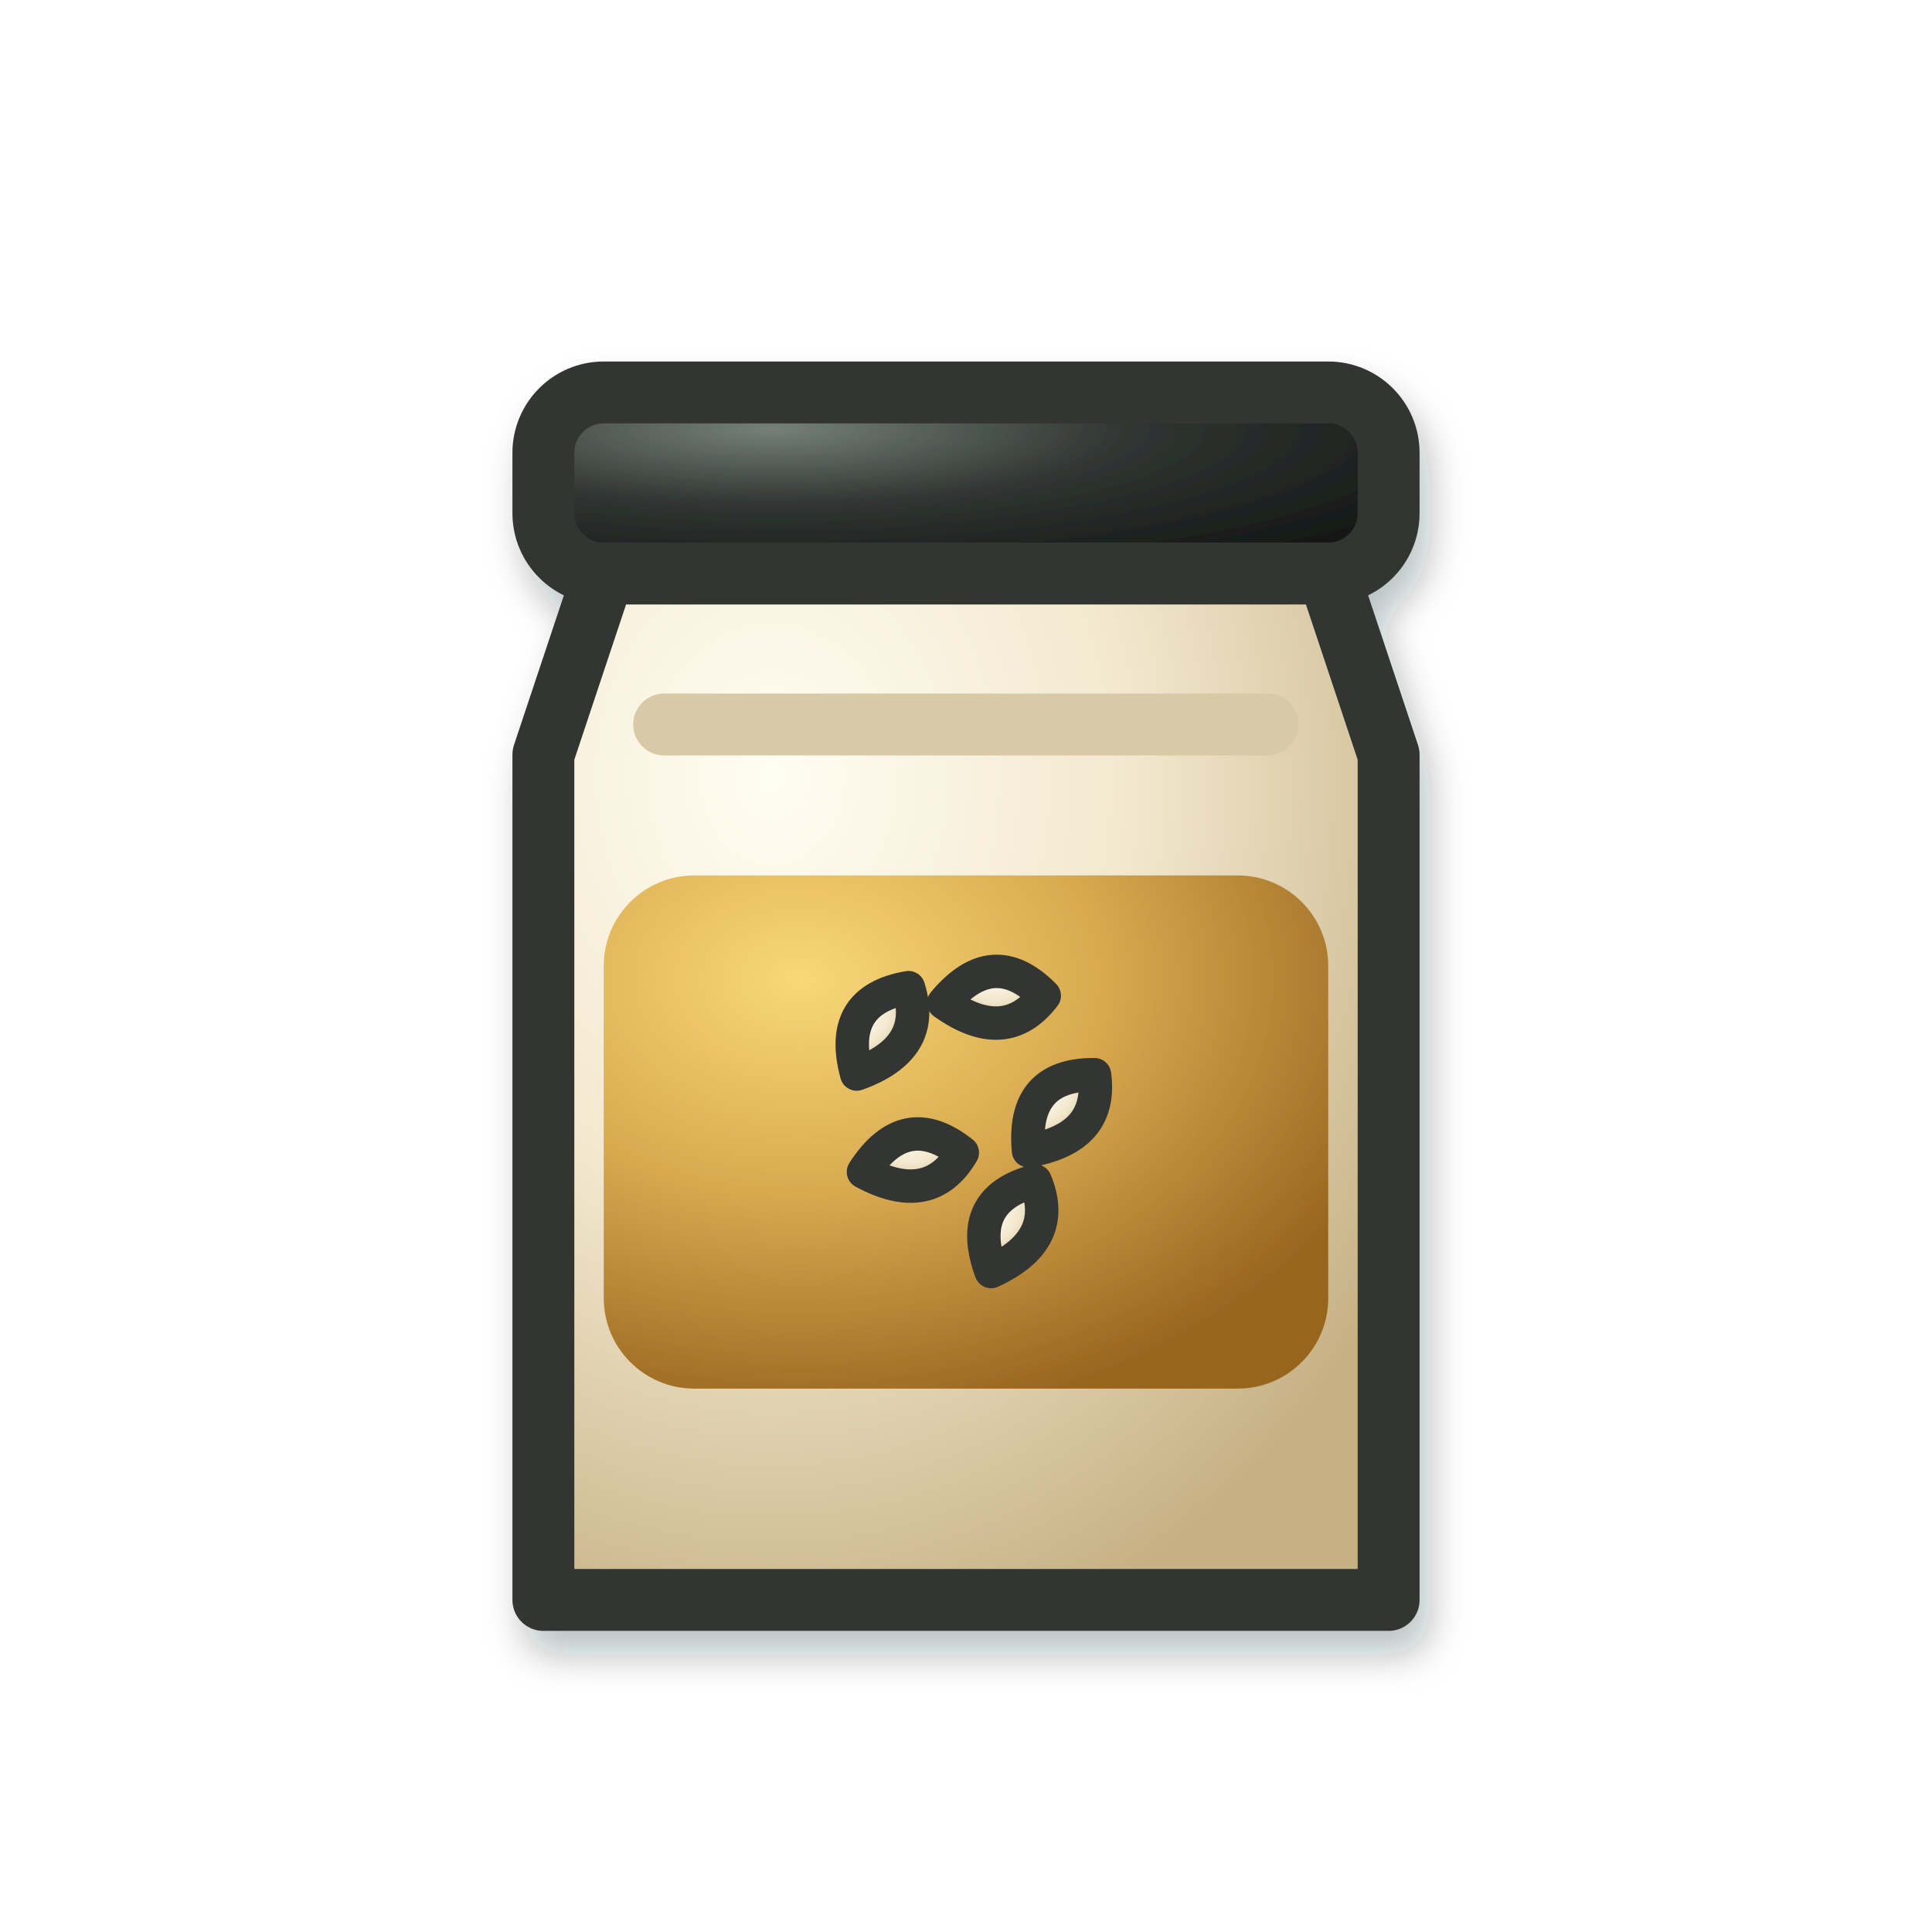
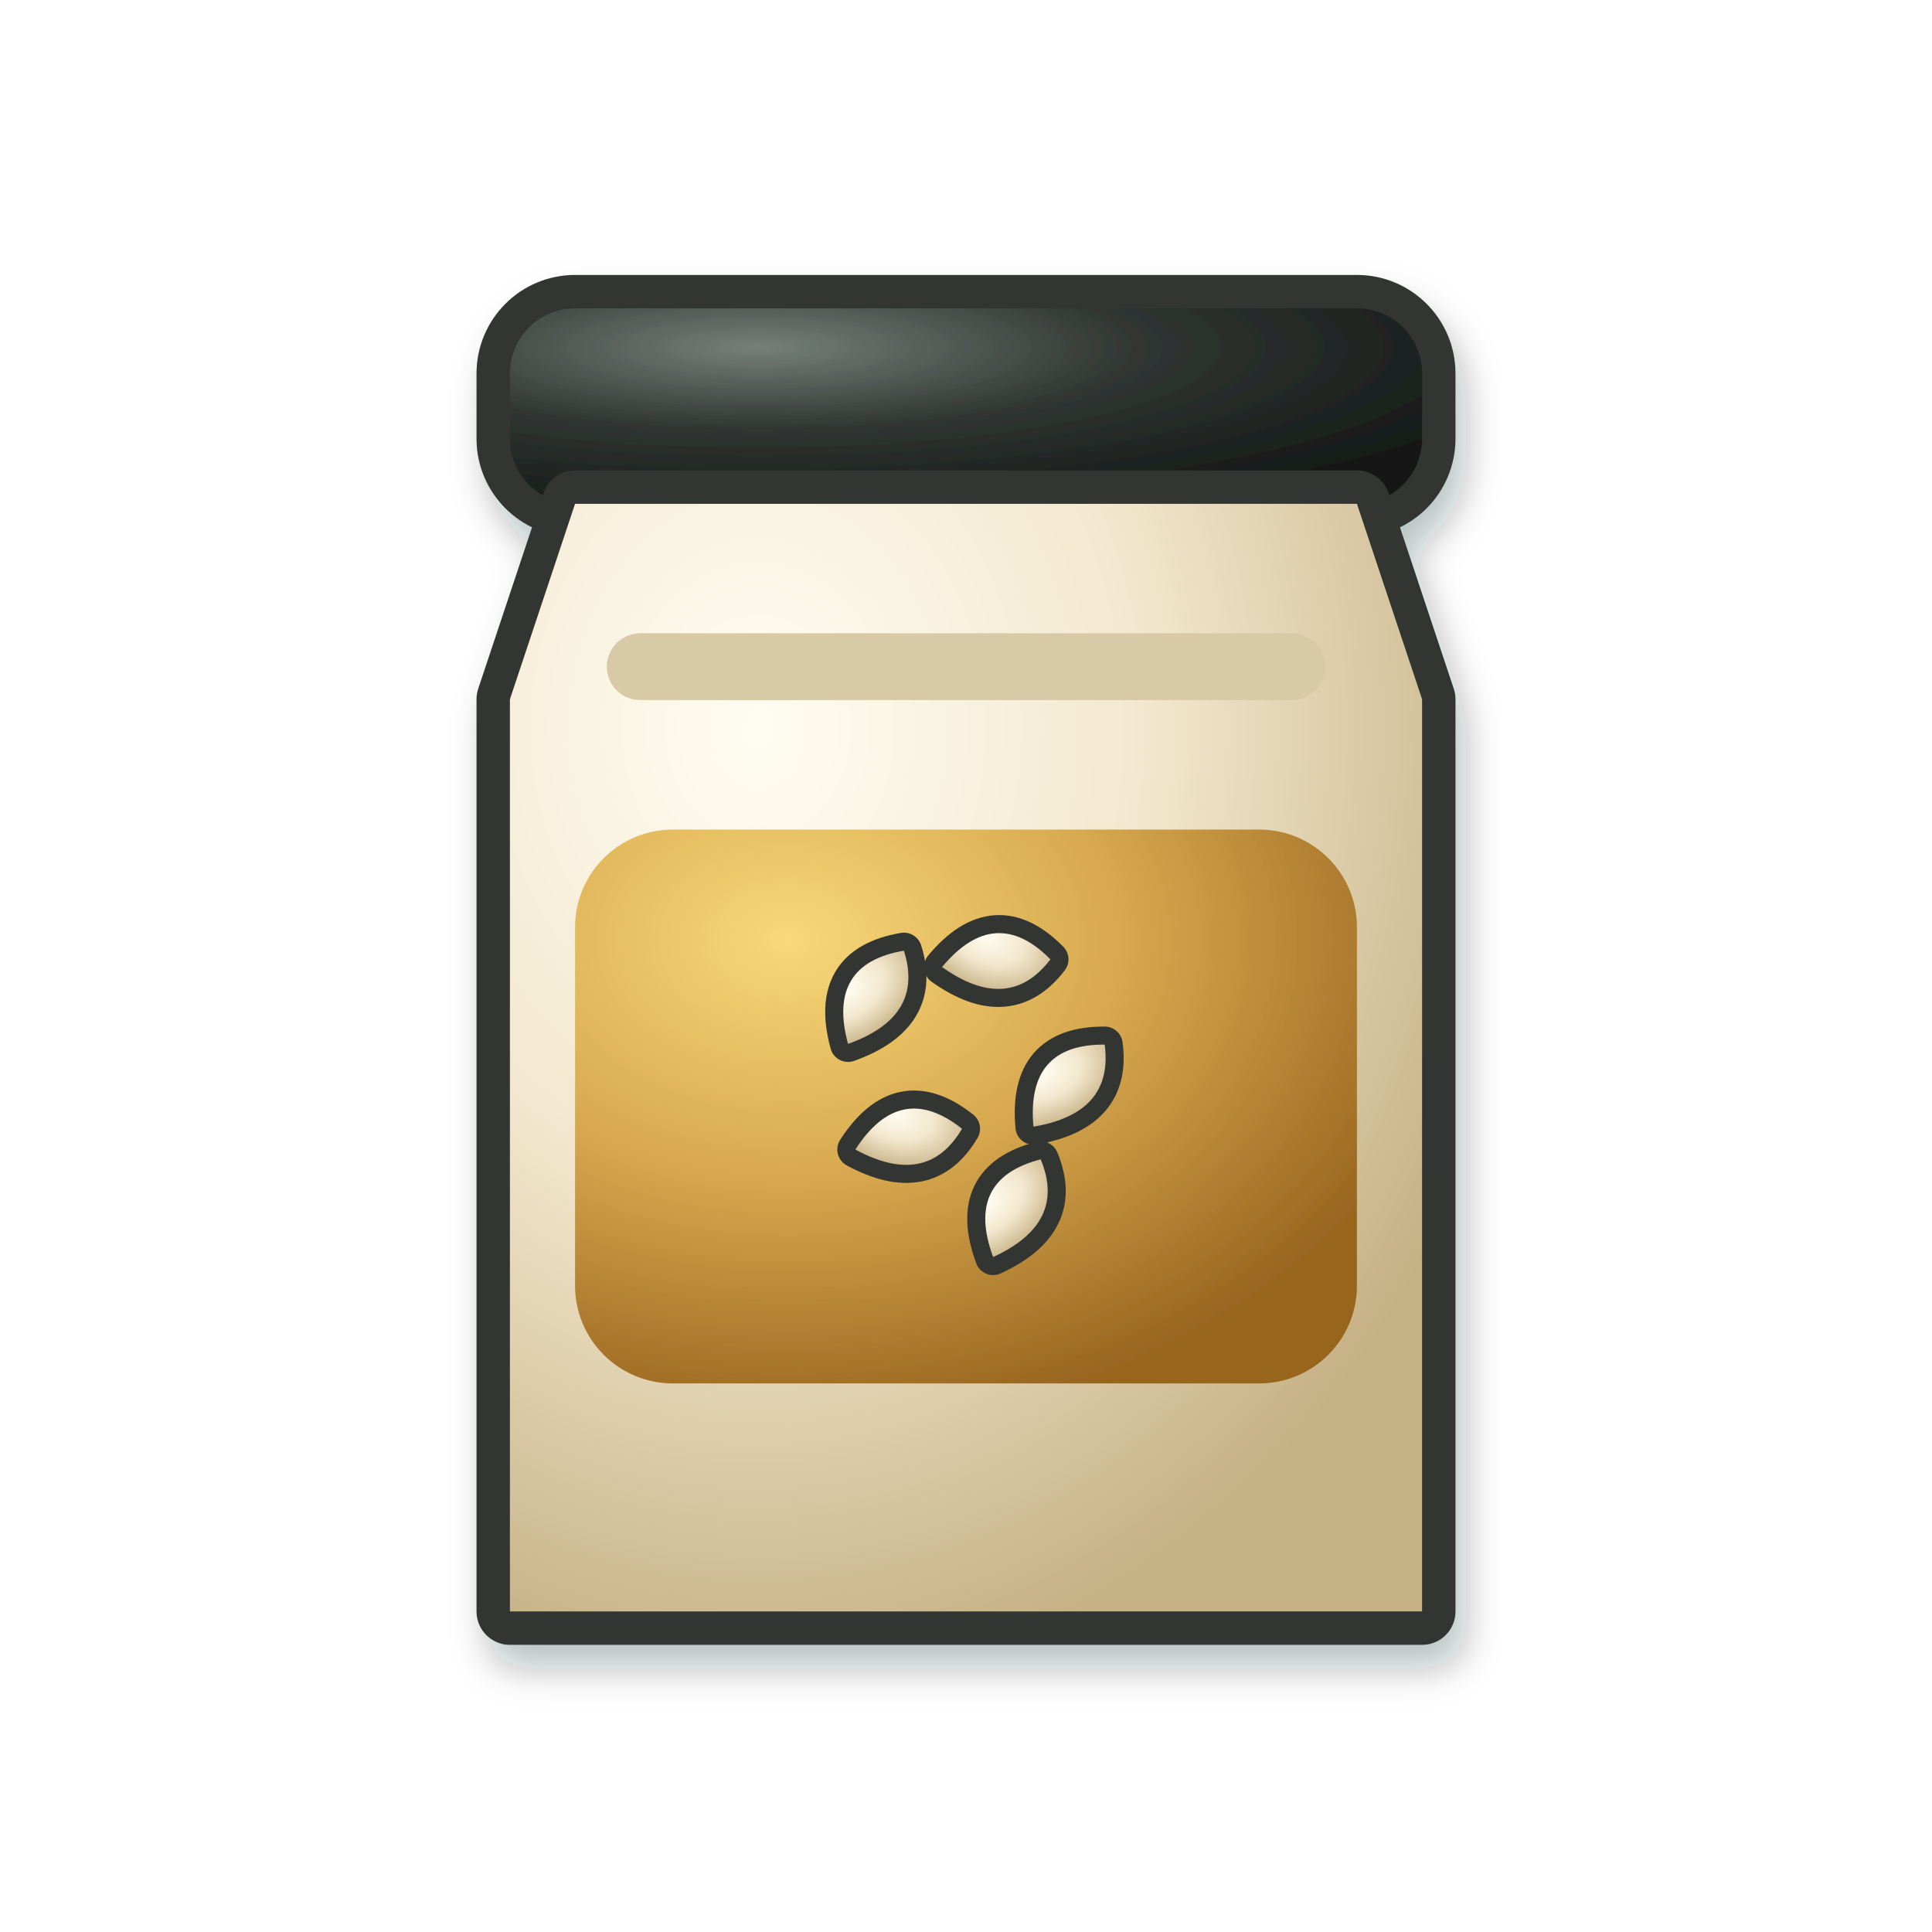
- <svg xmlns="http://www.w3.org/2000/svg" viewBox="0 0 64 64" width="64" height="64" role="img" aria-labelledby="t">
-   <style>.ink-s{stroke:#303532}.ink-f{fill:#303532}.paper-s{stroke:#F3E8CF}.paper-f{fill:#F3E8CF}@media(prefers-color-scheme:dark){.ink-s{stroke:#F3E8CF}.ink-f{fill:#F3E8CF}.paper-s{stroke:#303532}.paper-f{fill:#303532}}</style>
+ <svg xmlns="http://www.w3.org/2000/svg" viewBox="0 0 64 64" role="img" aria-labelledby="spice-fennelseed-title" data-aisle="Spices &amp; Seasoning" data-render-style="dimensional">
  <defs>
-     <filter id="spice-fennelseed-depth" x="-18%" y="-18%" width="136%" height="140%" color-interpolation-filters="sRGB">
-       <feDropShadow dx="0.35" dy="0.8" stdDeviation="0.6" flood-color="#111815" flood-opacity="0.27" />
-     </filter>
+     <radialGradient id="spice-fennelseed-green" cx="27%" cy="20%" r="88%">
+       <stop offset="0" stop-color="#79A18A" />
+       <stop offset="0.48" stop-color="#244C3F" />
+       <stop offset="1" stop-color="#142F28" />
+     </radialGradient>
+     <radialGradient id="spice-fennelseed-green2" cx="27%" cy="20%" r="88%">
+       <stop offset="0" stop-color="#BCD099" />
+       <stop offset="0.48" stop-color="#6F8B61" />
+       <stop offset="1" stop-color="#405538" />
+     </radialGradient>
+     <radialGradient id="spice-fennelseed-clay" cx="27%" cy="20%" r="88%">
+       <stop offset="0" stop-color="#F1A176" />
+       <stop offset="0.48" stop-color="#C66B3D" />
+       <stop offset="1" stop-color="#813A26" />
+     </radialGradient>
+     <radialGradient id="spice-fennelseed-clay2" cx="27%" cy="20%" r="88%">
+       <stop offset="0" stop-color="#F6C79F" />
+       <stop offset="0.48" stop-color="#DF9A68" />
+       <stop offset="1" stop-color="#A85C3B" />
+     </radialGradient>
    <radialGradient id="spice-fennelseed-charcoal" cx="27%" cy="20%" r="88%">
      <stop offset="0" stop-color="#758078" />
      <stop offset="0.48" stop-color="#303532" />
      <stop offset="1" stop-color="#151917" />
    </radialGradient>
    <radialGradient id="spice-fennelseed-cream" cx="27%" cy="20%" r="88%">
      <stop offset="0" stop-color="#FFFDF2" />
      <stop offset="0.48" stop-color="#F3E8CF" />
      <stop offset="1" stop-color="#C6B184" />
    </radialGradient>
+     <radialGradient id="spice-fennelseed-cream2" cx="27%" cy="20%" r="88%">
+       <stop offset="0" stop-color="#F4E8CB" />
+       <stop offset="0.48" stop-color="#D8C9A7" />
+       <stop offset="1" stop-color="#A8956C" />
+     </radialGradient>
    <radialGradient id="spice-fennelseed-gold" cx="27%" cy="20%" r="88%">
      <stop offset="0" stop-color="#F8D878" />
      <stop offset="0.48" stop-color="#D8A94F" />
      <stop offset="1" stop-color="#98651F" />
    </radialGradient>
+     <radialGradient id="spice-fennelseed-red" cx="27%" cy="20%" r="88%">
+       <stop offset="0" stop-color="#DC8066" />
+       <stop offset="0.48" stop-color="#9E4938" />
+       <stop offset="1" stop-color="#5E2824" />
+     </radialGradient>
+     <filter id="spice-fennelseed-depth" x="-18%" y="-18%" width="136%" height="140%" color-interpolation-filters="sRGB">
+       <feDropShadow dx="0.35" dy="0.8" stdDeviation="0.6" flood-color="#111815" flood-opacity="0.27" />
+     </filter>
  </defs>
-   <g class="ink-s" stroke-width="2.05" stroke-linecap="round" stroke-linejoin="round" filter="url(#spice-fennelseed-depth)">
-     <rect x="18" y="13" width="28" height="6" rx="2" fill="url(#spice-fennelseed-charcoal)" data-tone="charcoal" />
-     <path d="M20 19H44L46 25V53H18V25Z" fill="url(#spice-fennelseed-cream)" data-tone="cream" />
-     <rect x="20" y="29" width="24" height="17" rx="3" fill="url(#spice-fennelseed-gold)" data-tone="gold" stroke="none" />
-     <g transform="translate(0 6) scale(.54) translate(27 21)">
-       <path d="M24.36 32.68Q25.56 28.12 29.76 29.68Q28.92 33.52 24.36 32.68Z" fill="url(#spice-fennelseed-cream)" data-tone="cream" transform="rotate(-30 27 31)" />
-       <path d="M31.36 30.68Q32.56 26.12 36.76 27.68Q35.92 31.52 31.36 30.68Z" fill="url(#spice-fennelseed-cream)" data-tone="cream" transform="rotate(25 34 29)" />
-       <path d="M35.36 37.68Q36.56 33.12 40.76 34.68Q39.92 38.52 35.36 37.68Z" fill="url(#spice-fennelseed-cream)" data-tone="cream" transform="rotate(-20 38 36)" />
-       <path d="M26.36 40.68Q27.56 36.12 31.76 37.68Q30.92 41.52 26.36 40.68Z" fill="url(#spice-fennelseed-cream)" data-tone="cream" transform="rotate(18 29 39)" />
-       <path d="M32.36 44.68Q33.56 40.12 37.76 41.68Q36.92 45.52 32.36 44.68Z" fill="url(#spice-fennelseed-cream)" data-tone="cream" transform="rotate(-35 35 43)" />
+   <style>
+     .food-icon { color-scheme: light dark; }
+     @media (prefers-color-scheme: dark) {
+       .food-icon { stroke: #F3E8CF; }
+ 
+       .food-icon [data-tone="charcoal"] { fill: url(#spice-fennelseed-cream); }
+       .food-icon [data-tone="cream"] { fill: url(#spice-fennelseed-charcoal); }
+       .food-icon [fill="#303532"] { fill: #F3E8CF; }
+       .food-icon [fill="#F3E8CF"] { fill: #303532; }
+       .food-icon [stroke="#303532"] { stroke: #F3E8CF; }
+       .food-icon [stroke="#F3E8CF"] { stroke: #303532; }
+     }
+   </style>
+   <g class="food-icon" stroke="#303532" stroke-width="2.05" stroke-linecap="round" stroke-linejoin="round" paint-order="stroke fill" filter="url(#spice-fennelseed-depth)">
+     <g class="optical-alignment" transform="translate(32 32) scale(1.07918) translate(-32 -33.1875)">
+       <rect x="18" y="13" width="28" height="6" rx="2" fill="url(#spice-fennelseed-charcoal)" data-tone="charcoal" />
+       <path d="M20 19H44L46 25V53H18V25Z" fill="url(#spice-fennelseed-cream)" data-tone="cream" />
+       <rect x="20" y="29" width="24" height="17" rx="3" fill="url(#spice-fennelseed-gold)" data-tone="gold" stroke="none" />
+       <g transform="translate(0 6) scale(.54) translate(27 21)">
+         <path d="M24.36 32.68Q25.56 28.12 29.76 29.68Q28.92 33.52 24.36 32.68Z" fill="url(#spice-fennelseed-cream)" data-tone="cream" transform="rotate(-30 27 31)" />
+         <path d="M31.36 30.68Q32.56 26.12 36.76 27.68Q35.92 31.52 31.36 30.68Z" fill="url(#spice-fennelseed-cream)" data-tone="cream" transform="rotate(25 34 29)" />
+         <path d="M35.36 37.68Q36.56 33.12 40.76 34.68Q39.92 38.52 35.36 37.68Z" fill="url(#spice-fennelseed-cream)" data-tone="cream" transform="rotate(-20 38 36)" />
+         <path d="M26.36 40.68Q27.56 36.12 31.76 37.68Q30.92 41.52 26.36 40.68Z" fill="url(#spice-fennelseed-cream)" data-tone="cream" transform="rotate(18 29 39)" />
+         <path d="M32.36 44.68Q33.56 40.12 37.76 41.68Q36.92 45.52 32.36 44.68Z" fill="url(#spice-fennelseed-cream)" data-tone="cream" transform="rotate(-35 35 43)" />
+       </g>
+       <path d="M22 24L42 24" fill="none" stroke="#D8C9A7" />
    </g>
-     <path d="M22 24L42 24" fill="none" stroke="#D8C9A7" />
  </g>
</svg>
